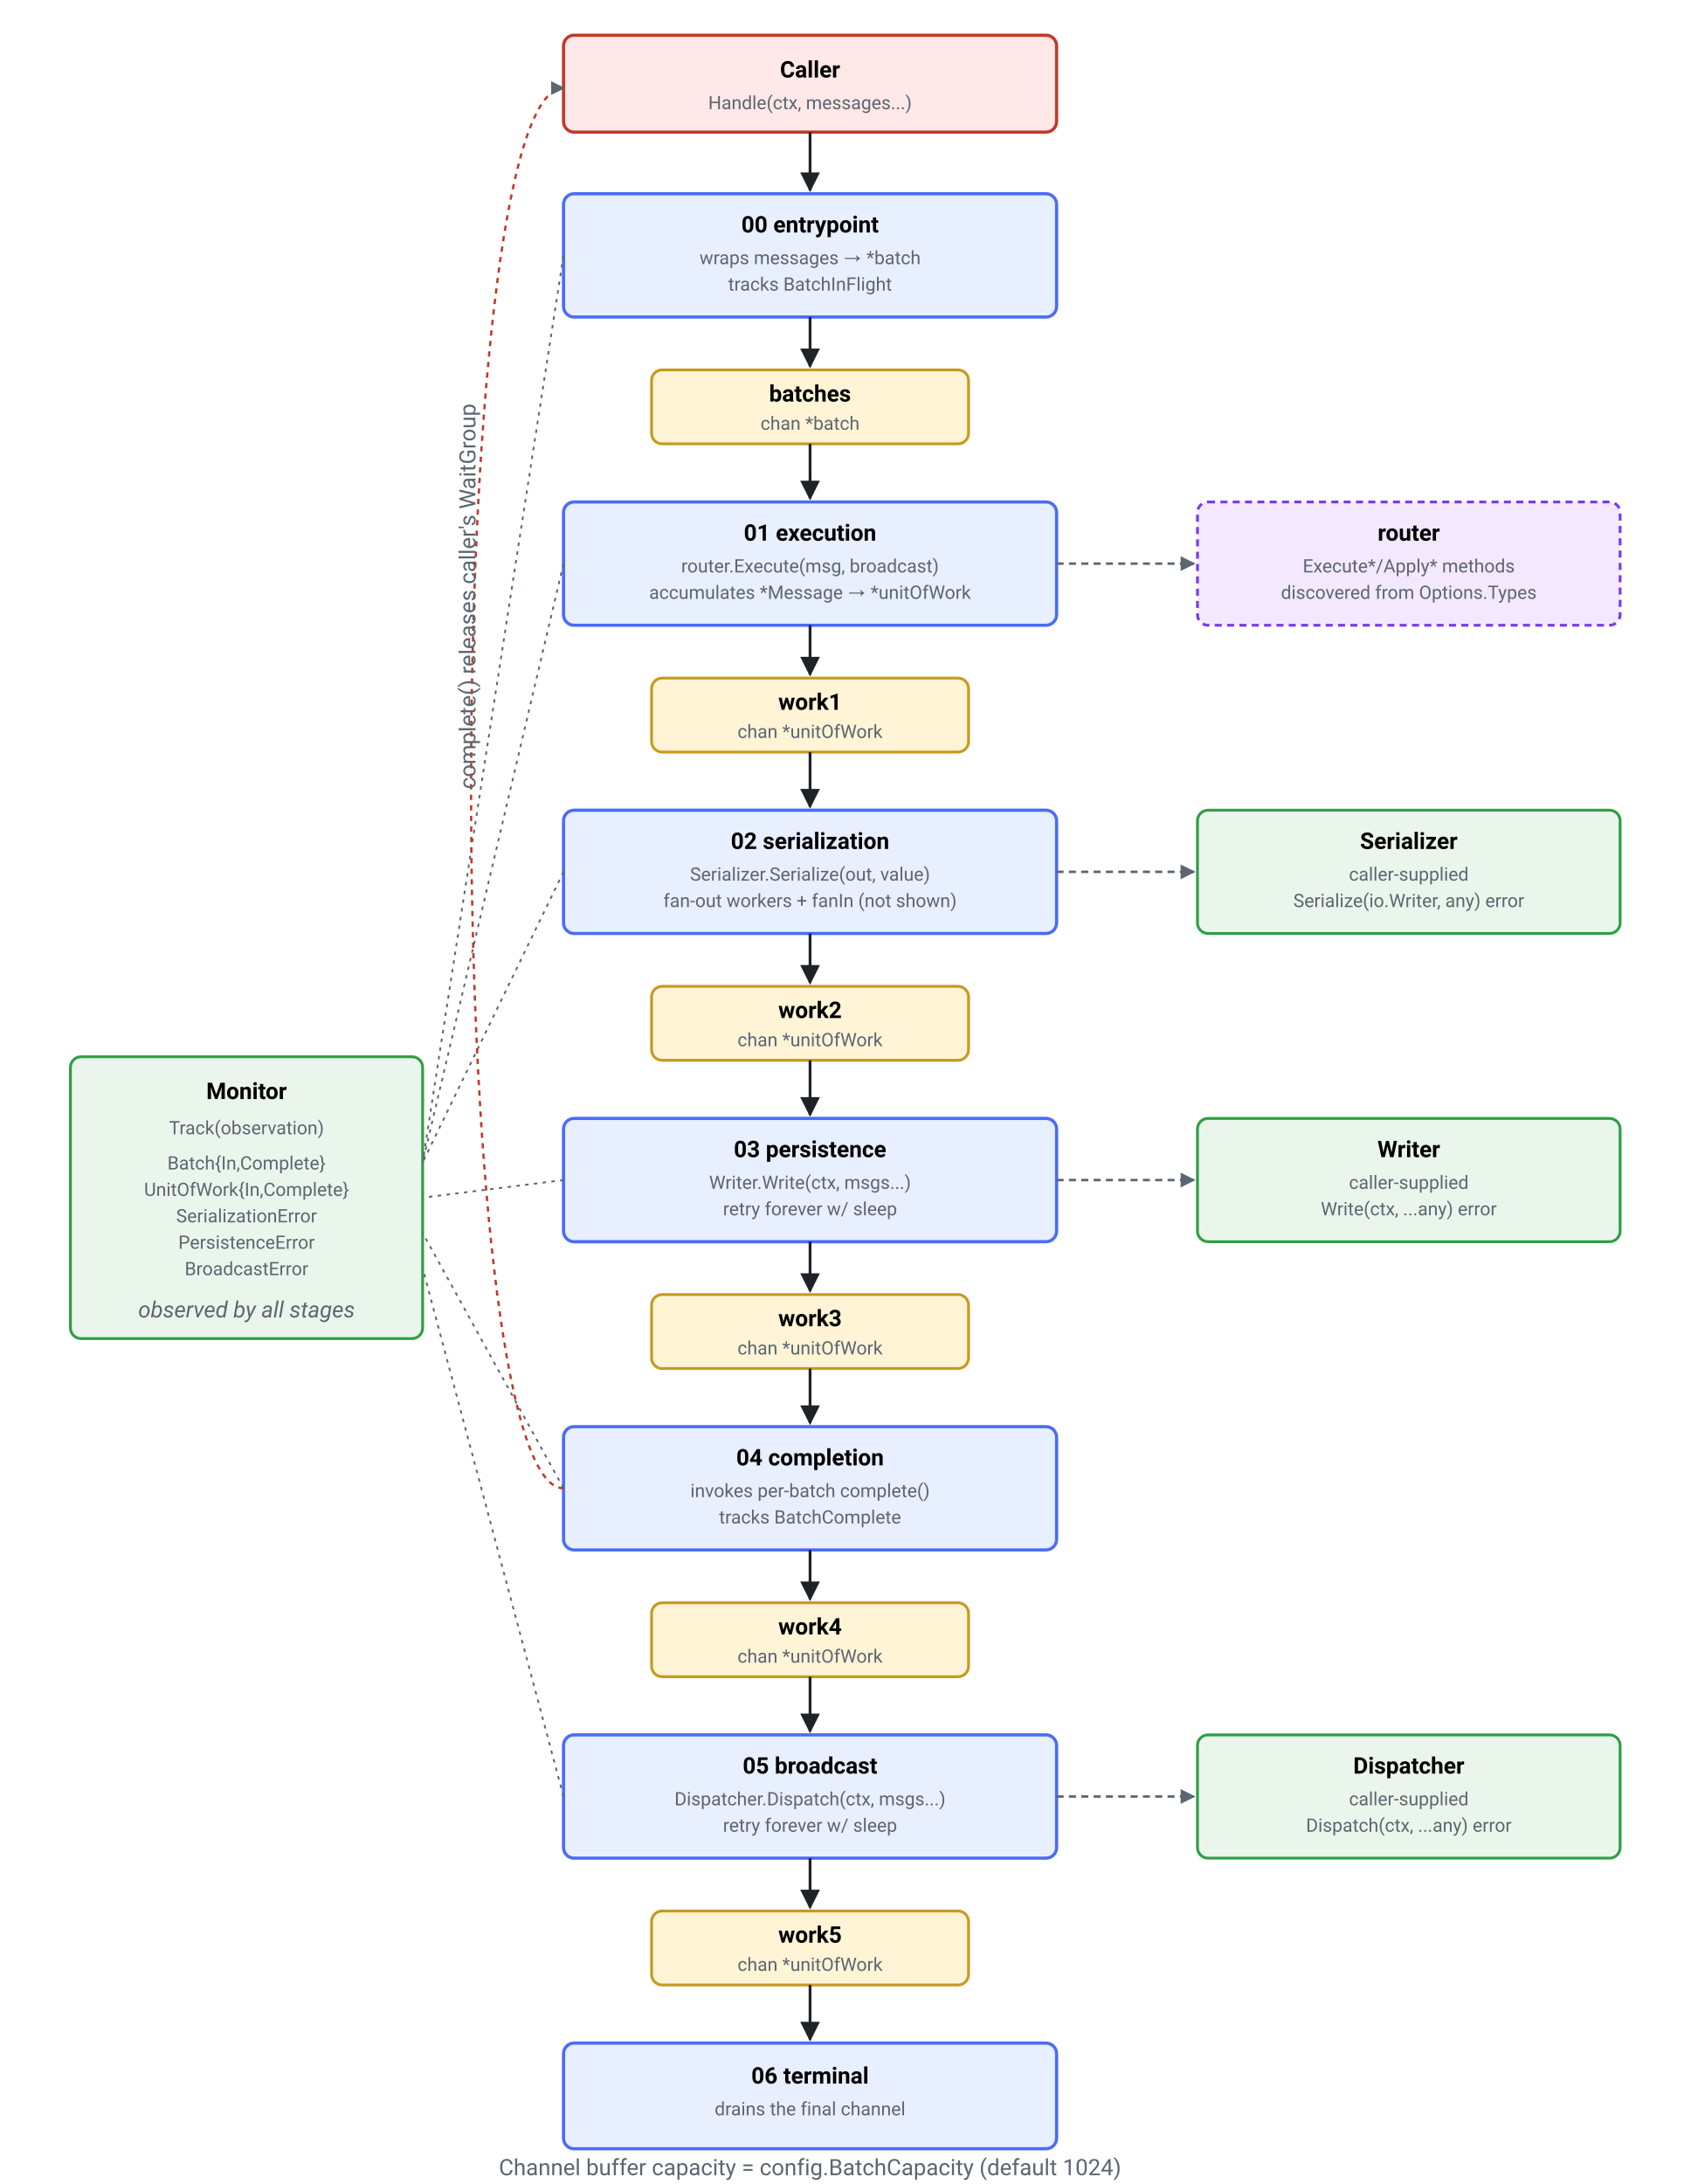
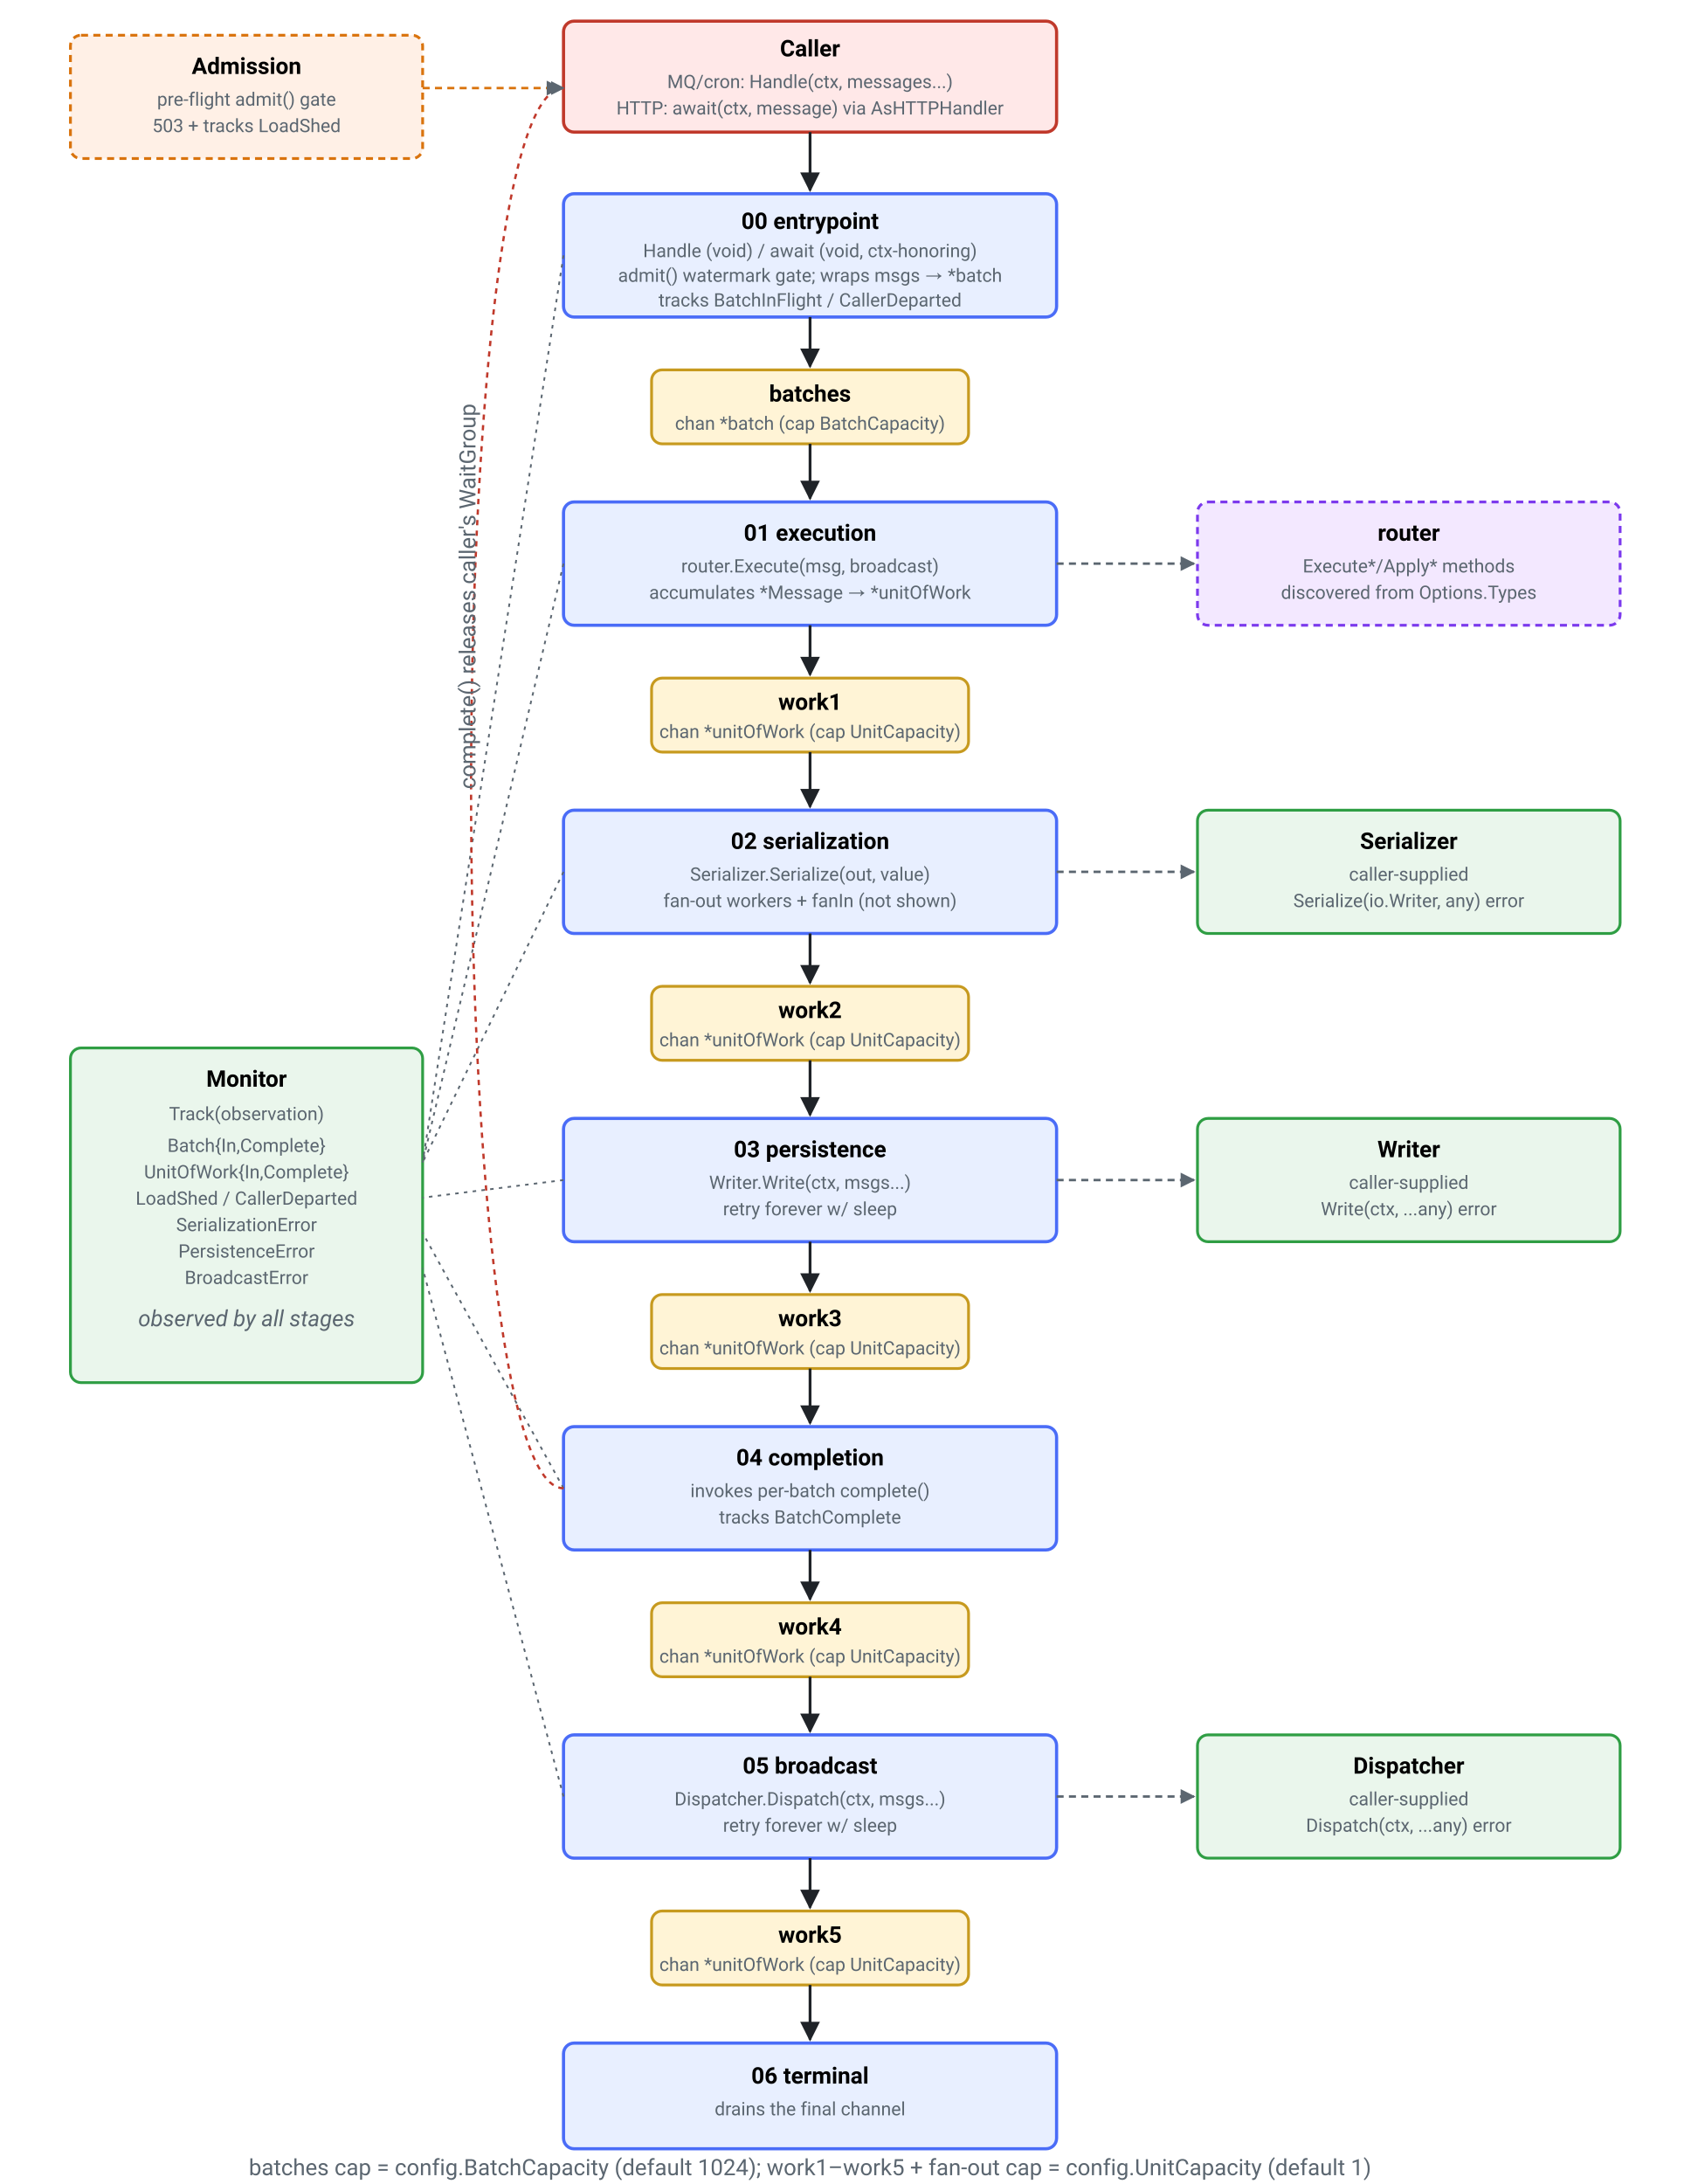
<svg xmlns="http://www.w3.org/2000/svg" viewBox="0 0 960 1240" role="img" aria-label="Pipeline component diagram">
  <style>
    .small { font-size: 12.8px; fill: #5b6670; font-family: -apple-system, BlinkMacSystemFont, "Segoe UI", Roboto, Helvetica, Arial, sans-serif; }
    .label { font-size: 11px; font-family: "JetBrains Mono", Menlo, monospace; }
    .stage-title { font-size: 13px; font-weight: 600; font-family: -apple-system, BlinkMacSystemFont, "Segoe UI", Roboto, Helvetica, Arial, sans-serif; }
    .stage-sub { font-size: 10.5px; fill: #5b6670; font-family: -apple-system, BlinkMacSystemFont, "Segoe UI", Roboto, Helvetica, Arial, sans-serif; }
  </style>
  <defs>
    <marker id="arrow" viewBox="0 0 10 10" refX="9" refY="5" markerWidth="7" markerHeight="7" orient="auto-start-reverse">
      <path d="M 0 0 L 10 5 L 0 10 z" fill="#1f2328" />
    </marker>
    <marker id="arrow-muted" viewBox="0 0 10 10" refX="9" refY="5" markerWidth="6" markerHeight="6" orient="auto-start-reverse">
      <path d="M 0 0 L 10 5 L 0 10 z" fill="#5b6670" />
    </marker>
  </defs>
  <g>
-     <rect x="320" y="20" width="280" height="55" rx="6" fill="#ffe8e8" stroke="#c0392b" stroke-width="1.8" />
-     <text x="460" y="44" text-anchor="middle" class="stage-title">Caller</text>
-     <text x="460" y="62" text-anchor="middle" class="stage-sub">Handle(ctx, messages...)</text>
+     <rect x="320" y="12" width="280" height="63" rx="6" fill="#ffe8e8" stroke="#c0392b" stroke-width="1.8" />
+     <text x="460" y="32" text-anchor="middle" class="stage-title">Caller</text>
+     <text x="460" y="50" text-anchor="middle" class="stage-sub">MQ/cron: Handle(ctx, messages...)</text>
+     <text x="460" y="65" text-anchor="middle" class="stage-sub">HTTP: await(ctx, message) via AsHTTPHandler</text>
+   </g>
+   <g>
+     <rect x="40" y="20" width="200" height="70" rx="6" fill="#fff0e6" stroke="#d9730d" stroke-width="1.6" stroke-dasharray="4,3" />
+     <text x="140" y="42" text-anchor="middle" class="stage-title">Admission</text>
+     <text x="140" y="60" text-anchor="middle" class="stage-sub">pre-flight admit() gate</text>
+     <text x="140" y="75" text-anchor="middle" class="stage-sub">503 + tracks LoadShed</text>
+   </g>
+   <g stroke="#d9730d" stroke-width="1.4" stroke-dasharray="4,3" fill="none">
+     <line x1="240" y1="50" x2="318" y2="50" marker-end="url(#arrow-muted)" />
  </g>
  <g>
    <rect x="320" y="110" width="280" height="70" rx="6" fill="#e8efff" stroke="#4a6cf7" stroke-width="1.8" />
-     <text x="460" y="132" text-anchor="middle" class="stage-title">00 entrypoint</text>
-     <text x="460" y="150" text-anchor="middle" class="stage-sub">wraps messages → *batch</text>
-     <text x="460" y="165" text-anchor="middle" class="stage-sub">tracks BatchInFlight</text>
+     <text x="460" y="130" text-anchor="middle" class="stage-title">00 entrypoint</text>
+     <text x="460" y="146" text-anchor="middle" class="stage-sub">Handle (void) / await (void, ctx-honoring)</text>
+     <text x="460" y="160" text-anchor="middle" class="stage-sub">admit() watermark gate; wraps msgs → *batch</text>
+     <text x="460" y="174" text-anchor="middle" class="stage-sub">tracks BatchInFlight / CallerDeparted</text>
  </g>
  <g>
    <rect x="370" y="210" width="180" height="42" rx="6" fill="#fff4d6" stroke="#c79a1f" stroke-width="1.6" />
    <text x="460" y="228" text-anchor="middle" class="stage-title" font-size="12">batches</text>
-     <text x="460" y="244" text-anchor="middle" class="stage-sub">chan *batch</text>
+     <text x="460" y="244" text-anchor="middle" class="stage-sub">chan *batch (cap BatchCapacity)</text>
  </g>
  <g>
    <rect x="320" y="285" width="280" height="70" rx="6" fill="#e8efff" stroke="#4a6cf7" stroke-width="1.8" />
    <text x="460" y="307" text-anchor="middle" class="stage-title">01 execution</text>
    <text x="460" y="325" text-anchor="middle" class="stage-sub">router.Execute(msg, broadcast)</text>
    <text x="460" y="340" text-anchor="middle" class="stage-sub">accumulates *Message → *unitOfWork</text>
  </g>
  <g>
    <rect x="370" y="385" width="180" height="42" rx="6" fill="#fff4d6" stroke="#c79a1f" stroke-width="1.6" />
    <text x="460" y="403" text-anchor="middle" class="stage-title" font-size="12">work1</text>
-     <text x="460" y="419" text-anchor="middle" class="stage-sub">chan *unitOfWork</text>
+     <text x="460" y="419" text-anchor="middle" class="stage-sub">chan *unitOfWork (cap UnitCapacity)</text>
  </g>
  <g>
    <rect x="320" y="460" width="280" height="70" rx="6" fill="#e8efff" stroke="#4a6cf7" stroke-width="1.8" />
    <text x="460" y="482" text-anchor="middle" class="stage-title">02 serialization</text>
    <text x="460" y="500" text-anchor="middle" class="stage-sub">Serializer.Serialize(out, value)</text>
    <text x="460" y="515" text-anchor="middle" class="stage-sub">fan-out workers + fanIn (not shown)</text>
  </g>
  <g>
    <rect x="370" y="560" width="180" height="42" rx="6" fill="#fff4d6" stroke="#c79a1f" stroke-width="1.6" />
    <text x="460" y="578" text-anchor="middle" class="stage-title" font-size="12">work2</text>
-     <text x="460" y="594" text-anchor="middle" class="stage-sub">chan *unitOfWork</text>
+     <text x="460" y="594" text-anchor="middle" class="stage-sub">chan *unitOfWork (cap UnitCapacity)</text>
  </g>
  <g>
    <rect x="320" y="635" width="280" height="70" rx="6" fill="#e8efff" stroke="#4a6cf7" stroke-width="1.8" />
    <text x="460" y="657" text-anchor="middle" class="stage-title">03 persistence</text>
    <text x="460" y="675" text-anchor="middle" class="stage-sub">Writer.Write(ctx, msgs...)</text>
    <text x="460" y="690" text-anchor="middle" class="stage-sub">retry forever w/ sleep</text>
  </g>
  <g>
    <rect x="370" y="735" width="180" height="42" rx="6" fill="#fff4d6" stroke="#c79a1f" stroke-width="1.6" />
    <text x="460" y="753" text-anchor="middle" class="stage-title" font-size="12">work3</text>
-     <text x="460" y="769" text-anchor="middle" class="stage-sub">chan *unitOfWork</text>
+     <text x="460" y="769" text-anchor="middle" class="stage-sub">chan *unitOfWork (cap UnitCapacity)</text>
  </g>
  <g>
    <rect x="320" y="810" width="280" height="70" rx="6" fill="#e8efff" stroke="#4a6cf7" stroke-width="1.8" />
    <text x="460" y="832" text-anchor="middle" class="stage-title">04 completion</text>
    <text x="460" y="850" text-anchor="middle" class="stage-sub">invokes per-batch complete()</text>
    <text x="460" y="865" text-anchor="middle" class="stage-sub">tracks BatchComplete</text>
  </g>
  <g>
    <rect x="370" y="910" width="180" height="42" rx="6" fill="#fff4d6" stroke="#c79a1f" stroke-width="1.6" />
    <text x="460" y="928" text-anchor="middle" class="stage-title" font-size="12">work4</text>
-     <text x="460" y="944" text-anchor="middle" class="stage-sub">chan *unitOfWork</text>
+     <text x="460" y="944" text-anchor="middle" class="stage-sub">chan *unitOfWork (cap UnitCapacity)</text>
  </g>
  <g>
    <rect x="320" y="985" width="280" height="70" rx="6" fill="#e8efff" stroke="#4a6cf7" stroke-width="1.8" />
    <text x="460" y="1007" text-anchor="middle" class="stage-title">05 broadcast</text>
    <text x="460" y="1025" text-anchor="middle" class="stage-sub">Dispatcher.Dispatch(ctx, msgs...)</text>
    <text x="460" y="1040" text-anchor="middle" class="stage-sub">retry forever w/ sleep</text>
  </g>
  <g>
    <rect x="370" y="1085" width="180" height="42" rx="6" fill="#fff4d6" stroke="#c79a1f" stroke-width="1.6" />
    <text x="460" y="1103" text-anchor="middle" class="stage-title" font-size="12">work5</text>
-     <text x="460" y="1119" text-anchor="middle" class="stage-sub">chan *unitOfWork</text>
+     <text x="460" y="1119" text-anchor="middle" class="stage-sub">chan *unitOfWork (cap UnitCapacity)</text>
  </g>
  <g>
    <rect x="320" y="1160" width="280" height="60" rx="6" fill="#e8efff" stroke="#4a6cf7" stroke-width="1.8" />
    <text x="460" y="1183" text-anchor="middle" class="stage-title">06 terminal</text>
    <text x="460" y="1201" text-anchor="middle" class="stage-sub">drains the final channel</text>
  </g>
  <g stroke="#1f2328" stroke-width="1.6" fill="none">
    <line x1="460" y1="75" x2="460" y2="108" marker-end="url(#arrow)" />
    <line x1="460" y1="180" x2="460" y2="208" marker-end="url(#arrow)" />
    <line x1="460" y1="252" x2="460" y2="283" marker-end="url(#arrow)" />
    <line x1="460" y1="355" x2="460" y2="383" marker-end="url(#arrow)" />
    <line x1="460" y1="427" x2="460" y2="458" marker-end="url(#arrow)" />
    <line x1="460" y1="530" x2="460" y2="558" marker-end="url(#arrow)" />
    <line x1="460" y1="602" x2="460" y2="633" marker-end="url(#arrow)" />
    <line x1="460" y1="705" x2="460" y2="733" marker-end="url(#arrow)" />
    <line x1="460" y1="777" x2="460" y2="808" marker-end="url(#arrow)" />
    <line x1="460" y1="880" x2="460" y2="908" marker-end="url(#arrow)" />
    <line x1="460" y1="952" x2="460" y2="983" marker-end="url(#arrow)" />
    <line x1="460" y1="1055" x2="460" y2="1083" marker-end="url(#arrow)" />
    <line x1="460" y1="1127" x2="460" y2="1158" marker-end="url(#arrow)" />
  </g>
  <g>
    <rect x="680" y="285" width="240" height="70" rx="6" fill="#f3e8ff" stroke="#7c3aed" stroke-width="1.6" stroke-dasharray="4,3" />
    <text x="800" y="307" text-anchor="middle" class="stage-title">router</text>
    <text x="800" y="325" text-anchor="middle" class="stage-sub">Execute*/Apply* methods</text>
    <text x="800" y="340" text-anchor="middle" class="stage-sub">discovered from Options.Types</text>
  </g>
  <g>
    <rect x="680" y="460" width="240" height="70" rx="6" fill="#eaf6ec" stroke="#2f9e44" stroke-width="1.6" />
    <text x="800" y="482" text-anchor="middle" class="stage-title">Serializer</text>
    <text x="800" y="500" text-anchor="middle" class="stage-sub">caller-supplied</text>
    <text x="800" y="515" text-anchor="middle" class="stage-sub">Serialize(io.Writer, any) error</text>
  </g>
  <g>
    <rect x="680" y="635" width="240" height="70" rx="6" fill="#eaf6ec" stroke="#2f9e44" stroke-width="1.6" />
    <text x="800" y="657" text-anchor="middle" class="stage-title">Writer</text>
    <text x="800" y="675" text-anchor="middle" class="stage-sub">caller-supplied</text>
    <text x="800" y="690" text-anchor="middle" class="stage-sub">Write(ctx, ...any) error</text>
  </g>
  <g>
    <rect x="680" y="985" width="240" height="70" rx="6" fill="#eaf6ec" stroke="#2f9e44" stroke-width="1.6" />
    <text x="800" y="1007" text-anchor="middle" class="stage-title">Dispatcher</text>
    <text x="800" y="1025" text-anchor="middle" class="stage-sub">caller-supplied</text>
    <text x="800" y="1040" text-anchor="middle" class="stage-sub">Dispatch(ctx, ...any) error</text>
  </g>
  <g stroke="#5b6670" stroke-width="1.4" stroke-dasharray="4,3" fill="none">
    <line x1="600" y1="320" x2="678" y2="320" marker-end="url(#arrow-muted)" />
    <line x1="600" y1="495" x2="678" y2="495" marker-end="url(#arrow-muted)" />
    <line x1="600" y1="670" x2="678" y2="670" marker-end="url(#arrow-muted)" />
    <line x1="600" y1="1020" x2="678" y2="1020" marker-end="url(#arrow-muted)" />
  </g>
  <g>
-     <rect x="40" y="600" width="200" height="160" rx="6" fill="#eaf6ec" stroke="#2f9e44" stroke-width="1.6" />
-     <text x="140" y="624" text-anchor="middle" class="stage-title">Monitor</text>
-     <text x="140" y="644" text-anchor="middle" class="stage-sub">Track(observation)</text>
-     <text x="140" y="664" text-anchor="middle" class="stage-sub">Batch{In,Complete}</text>
-     <text x="140" y="679" text-anchor="middle" class="stage-sub">UnitOfWork{In,Complete}</text>
-     <text x="140" y="694" text-anchor="middle" class="stage-sub">SerializationError</text>
-     <text x="140" y="709" text-anchor="middle" class="stage-sub">PersistenceError</text>
-     <text x="140" y="724" text-anchor="middle" class="stage-sub">BroadcastError</text>
-     <text x="140" y="748" text-anchor="middle" class="small" font-style="italic">observed by all stages</text>
+     <rect x="40" y="595" width="200" height="190" rx="6" fill="#eaf6ec" stroke="#2f9e44" stroke-width="1.6" />
+     <text x="140" y="617" text-anchor="middle" class="stage-title">Monitor</text>
+     <text x="140" y="636" text-anchor="middle" class="stage-sub">Track(observation)</text>
+     <text x="140" y="654" text-anchor="middle" class="stage-sub">Batch{In,Complete}</text>
+     <text x="140" y="669" text-anchor="middle" class="stage-sub">UnitOfWork{In,Complete}</text>
+     <text x="140" y="684" text-anchor="middle" class="stage-sub">LoadShed / CallerDeparted</text>
+     <text x="140" y="699" text-anchor="middle" class="stage-sub">SerializationError</text>
+     <text x="140" y="714" text-anchor="middle" class="stage-sub">PersistenceError</text>
+     <text x="140" y="729" text-anchor="middle" class="stage-sub">BroadcastError</text>
+     <text x="140" y="753" text-anchor="middle" class="small" font-style="italic">observed by all stages</text>
  </g>
  <g stroke="#5b6670" stroke-width="1" stroke-dasharray="2,3" fill="none">
    <line x1="320" y1="145" x2="240" y2="660" />
    <line x1="320" y1="320" x2="240" y2="660" />
    <line x1="320" y1="495" x2="240" y2="660" />
    <line x1="320" y1="670" x2="240" y2="680" />
    <line x1="320" y1="845" x2="240" y2="700" />
    <line x1="320" y1="1020" x2="240" y2="720" />
  </g>
  <path d="M 320 845 C 250 845, 250 50, 320 50" stroke="#c0392b" stroke-width="1.3" stroke-dasharray="3,3" fill="none" marker-end="url(#arrow-muted)" />
  <text x="270" y="448" class="small" fill="#c0392b" transform="rotate(-90 270 448)">complete() releases caller's WaitGroup</text>
-   <text x="460" y="1235" text-anchor="middle" class="small">Channel buffer capacity = config.BatchCapacity (default 1024)</text>
+   <text x="460" y="1235" text-anchor="middle" class="small">batches cap = config.BatchCapacity (default 1024); work1–work5 + fan-out cap = config.UnitCapacity (default 1)</text>
</svg>
